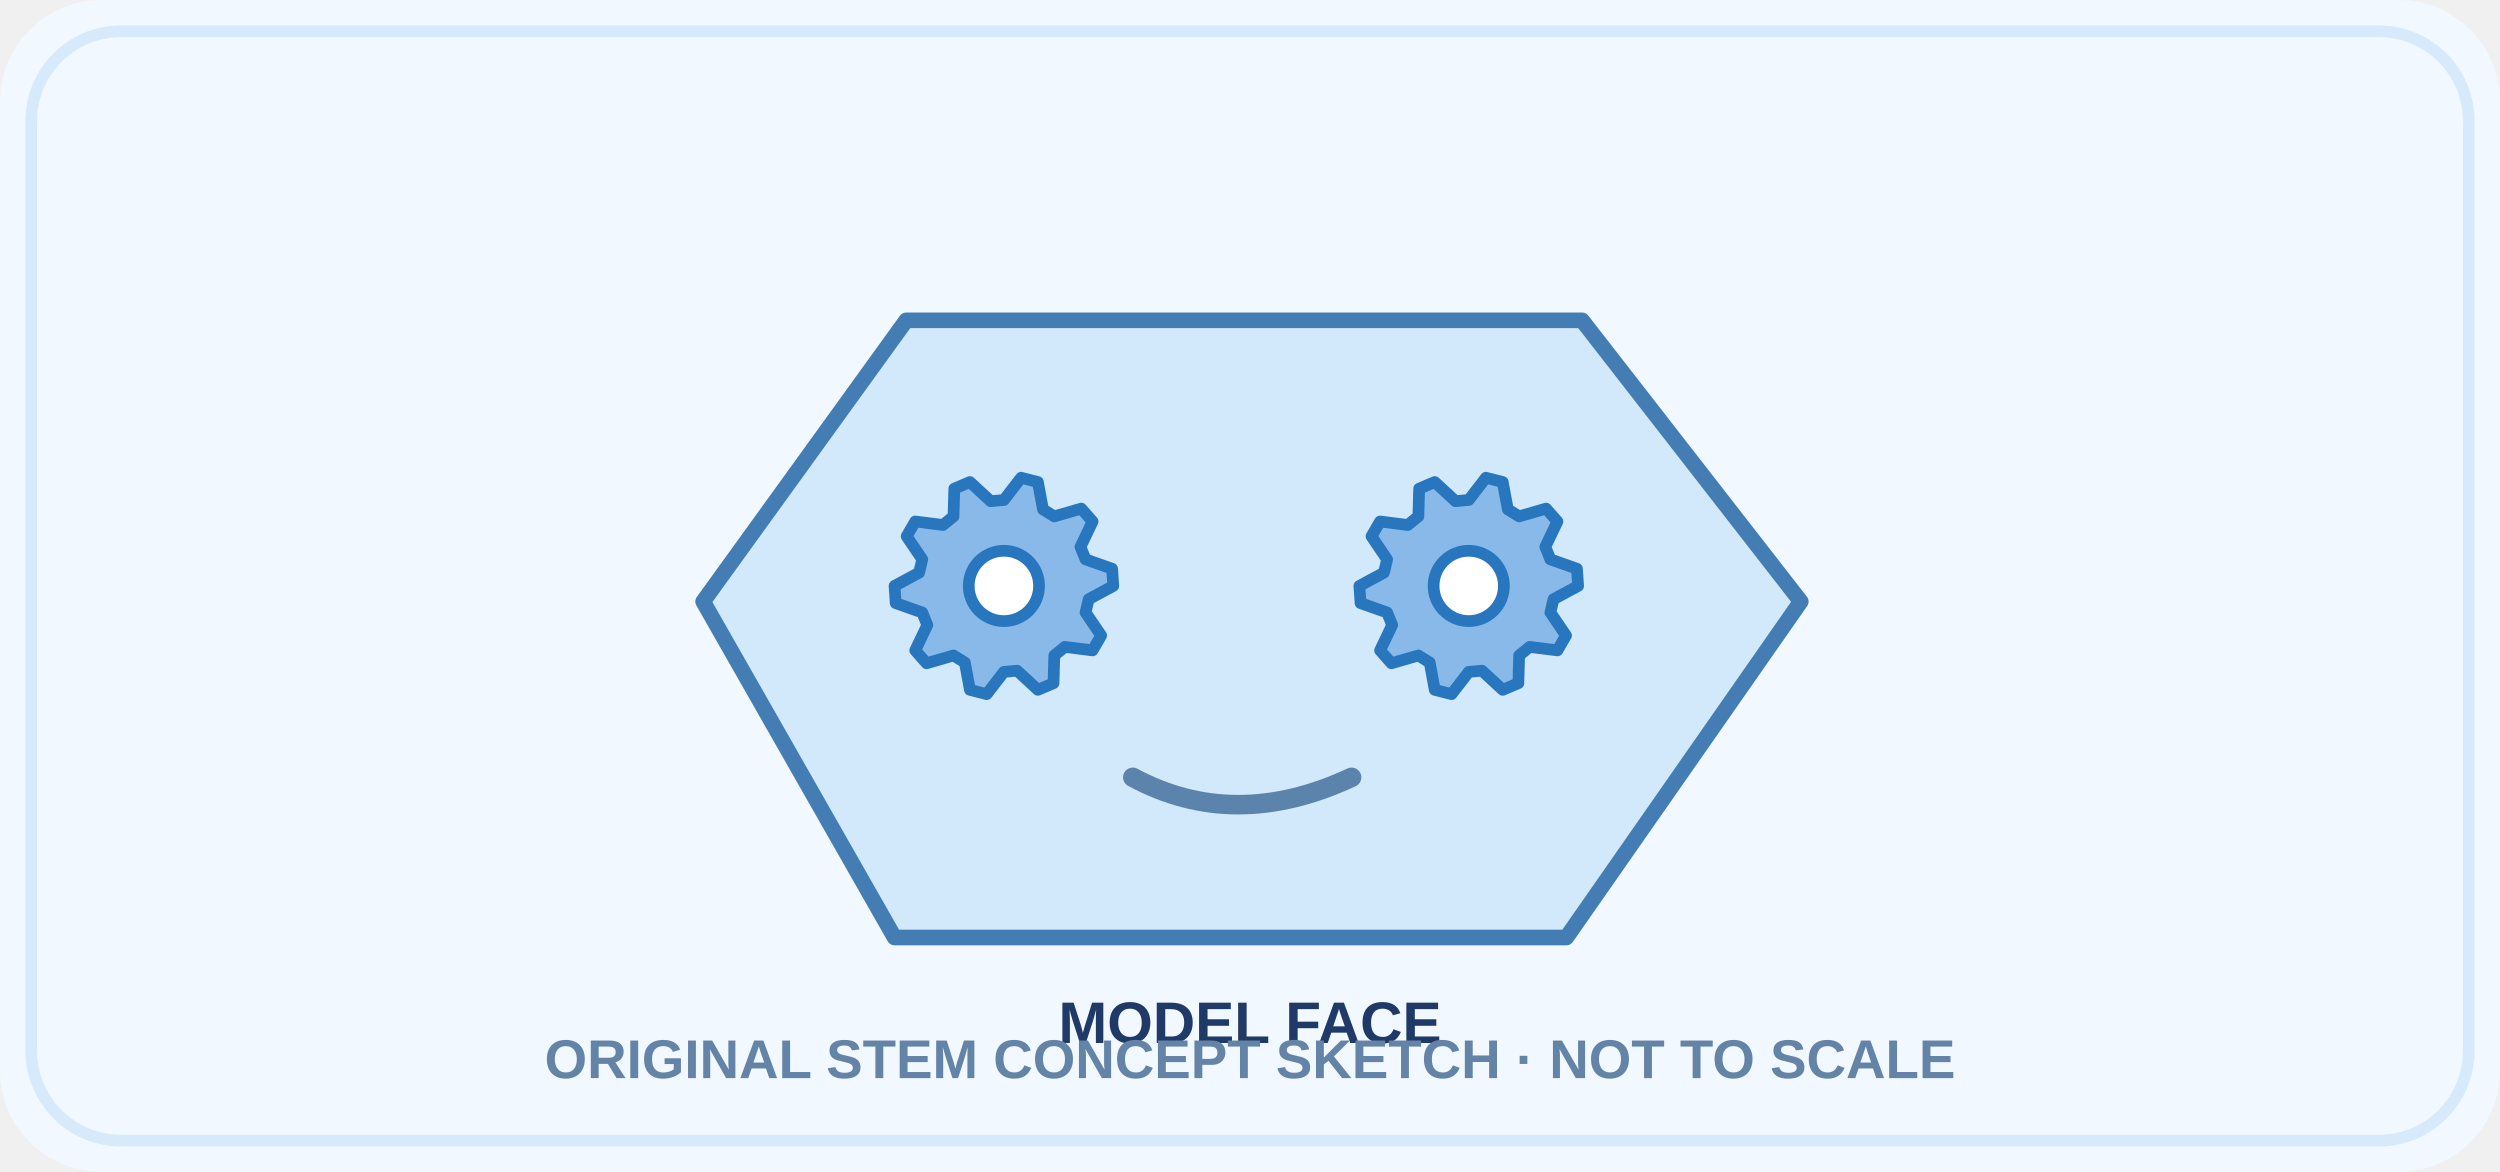
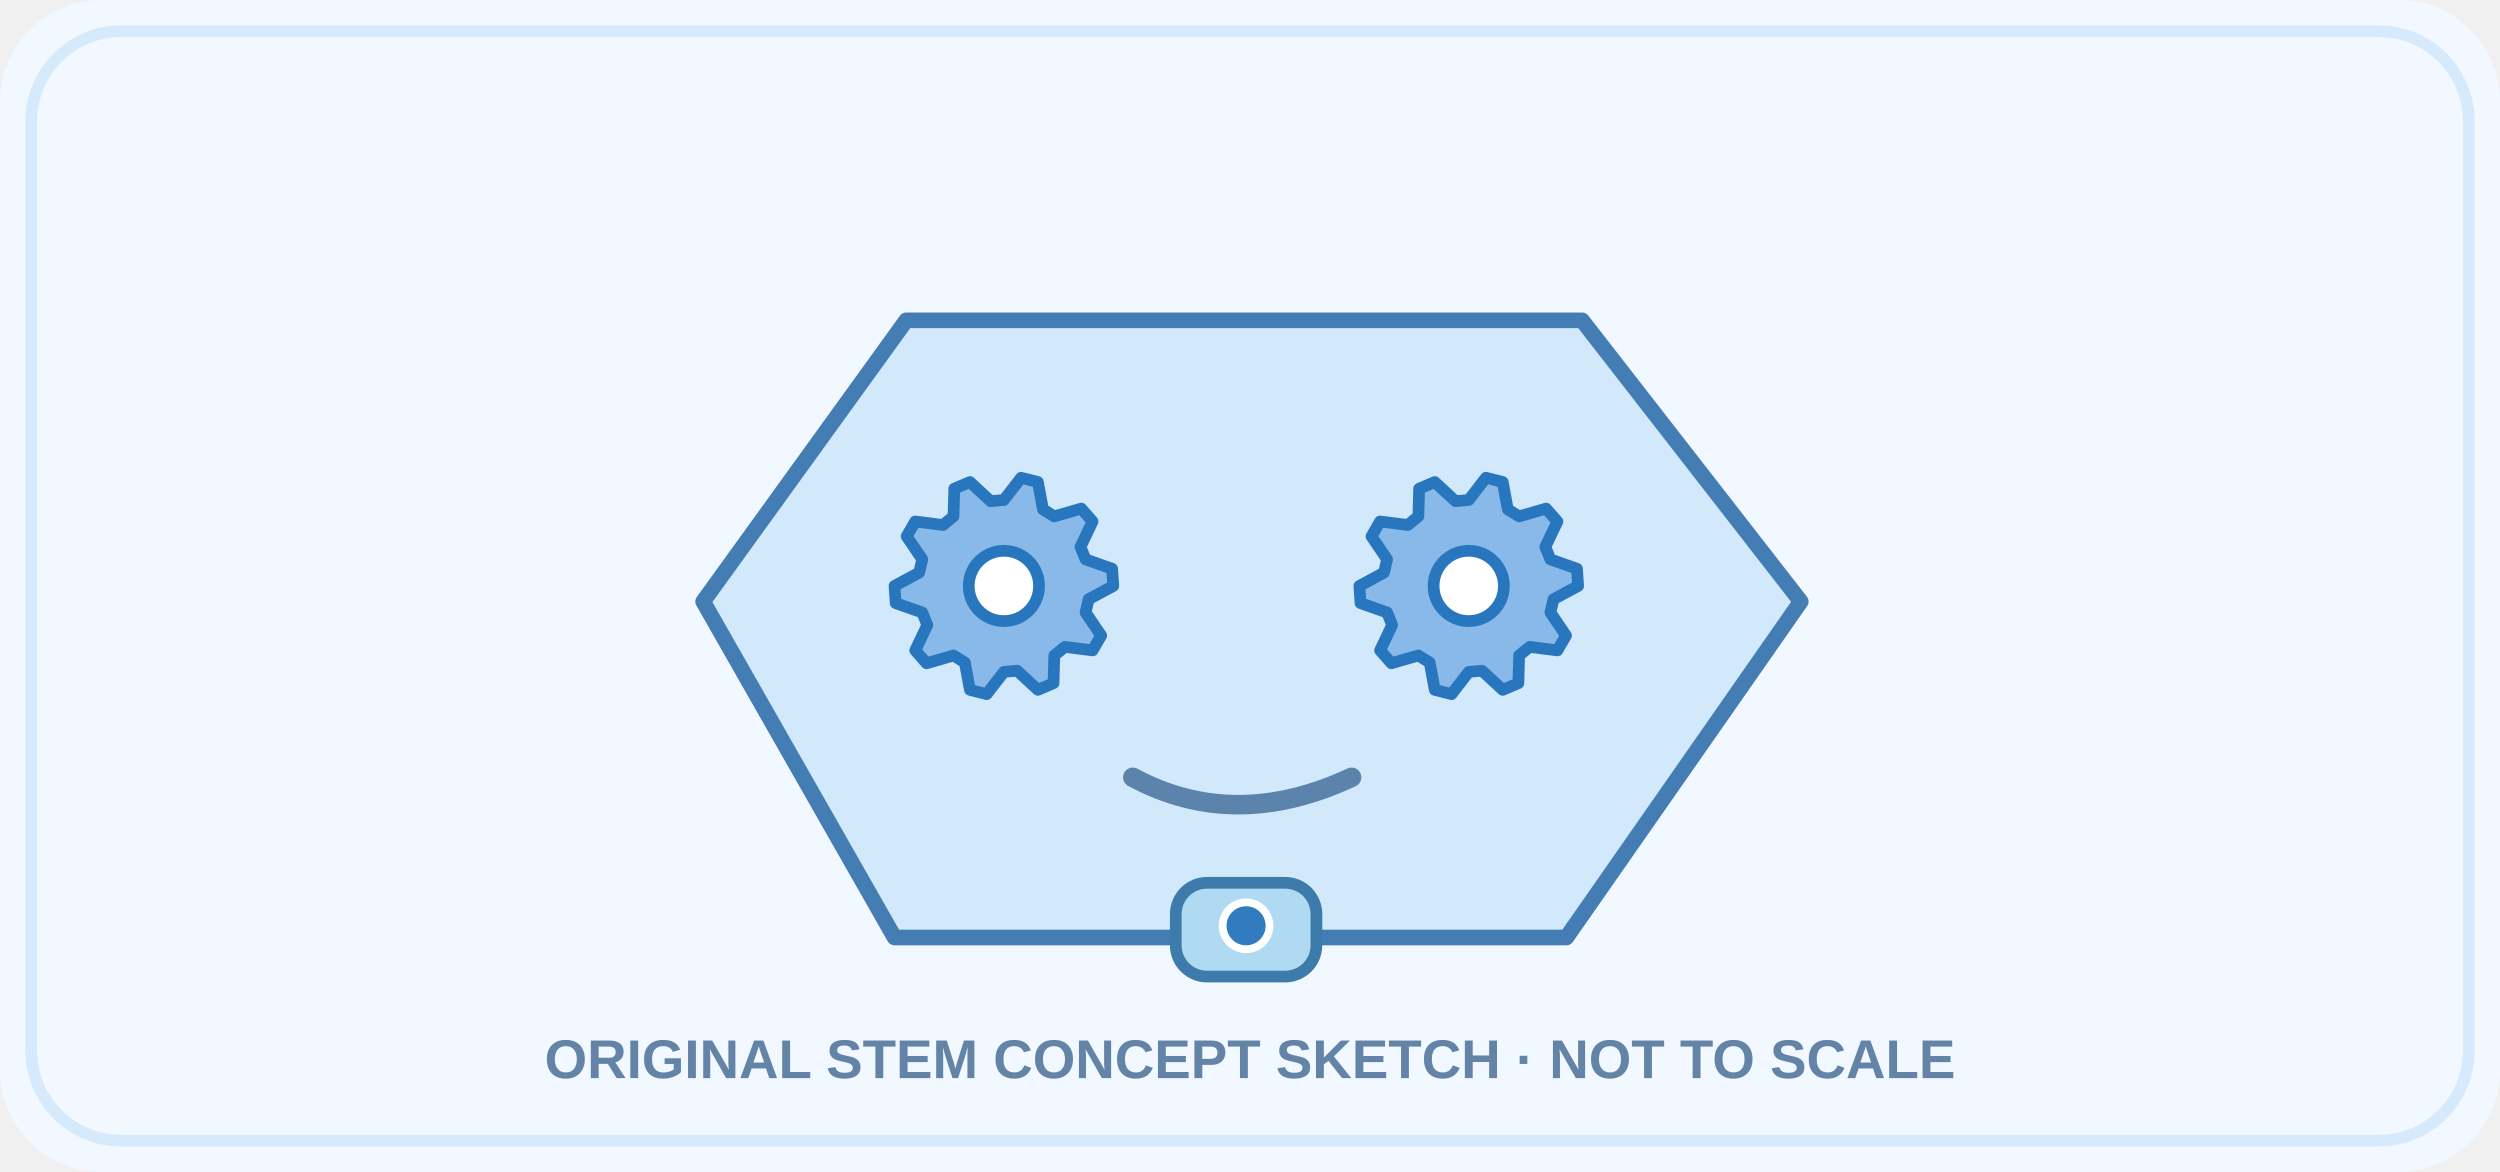
<svg xmlns="http://www.w3.org/2000/svg" viewBox="0 0 640 300" role="img" aria-label="Original instructional diagram for Mechanical Masks">
  <defs>
    <marker id="arrow-f3a635" markerWidth="9" markerHeight="9" refX="8" refY="4" orient="auto">
      <path d="M0 0 L8 4 L0 8Z" fill="#f3a635" />
    </marker>
  </defs>
  <rect width="640" height="300" rx="26" fill="#f1f8ff" />
  <rect x="8" y="8" width="624" height="284" rx="23" stroke="#d7eafb" stroke-width="3" fill="none" />
  <polygon points="232,82 405,82 461,154 401,240 229,240 180,154" fill="#d1e9fa" stroke="#437db4" stroke-width="4" stroke-linejoin="round" />
  <polygon points="285.0,150.0 278.7,153.4 277.9,156.8 281.9,162.7 279.7,166.5 272.6,165.6 269.9,167.8 269.7,174.9 265.7,176.6 260.4,171.7 257.0,172.0 252.6,177.7 248.3,176.6 247.0,169.6 244.1,167.8 237.2,169.8 234.3,166.5 237.4,160.0 236.1,156.8 229.3,154.4 229.0,150.0 235.3,146.6 236.1,143.2 232.1,137.3 234.3,133.5 241.4,134.4 244.1,132.2 244.3,125.1 248.3,123.4 253.6,128.3 257.0,128.0 261.4,122.3 265.7,123.4 267.0,130.4 269.9,132.2 276.8,130.2 279.7,133.5 276.6,140.0 277.9,143.2 284.7,145.6" fill="#88b9e8" stroke="#2876be" stroke-width="3" stroke-linejoin="round" />
  <circle cx="257" cy="150" r="9" fill="#fff" stroke="#2876be" stroke-width="3" />
  <polygon points="404.0,150.0 397.7,153.4 396.9,156.8 400.9,162.7 398.7,166.5 391.6,165.6 388.9,167.8 388.7,174.9 384.7,176.6 379.4,171.7 376.0,172.0 371.6,177.7 367.3,176.6 366.0,169.6 363.1,167.8 356.2,169.8 353.3,166.5 356.4,160.0 355.1,156.8 348.3,154.4 348.0,150.0 354.3,146.6 355.1,143.2 351.1,137.3 353.3,133.5 360.4,134.4 363.1,132.2 363.3,125.1 367.3,123.4 372.6,128.3 376.0,128.0 380.4,122.3 384.7,123.4 386.0,130.4 388.9,132.2 395.8,130.2 398.7,133.5 395.6,140.0 396.9,143.2 403.7,145.6" fill="#88b9e8" stroke="#2876be" stroke-width="3" stroke-linejoin="round" />
  <circle cx="376" cy="150" r="9" fill="#fff" stroke="#2876be" stroke-width="3" />
  <path d="M290 199 Q316 213 346 199" fill="none" stroke="#5b83ab" stroke-width="5" stroke-linecap="round" stroke-linejoin="round" />
-   <text x="320" y="267" font-family="Arial,Helvetica,sans-serif" font-size="15" fill="#203a68" font-weight="700" text-anchor="middle">MODEL FACE</text>
+   <rect x="301" y="226" width="36" height="24" rx="8" fill="#b0d9f2" stroke="#3d7bab" stroke-width="3" />
+   <circle cx="319" cy="237" r="6" fill="#307cbe" stroke="#fff" stroke-width="2" />
  <text x="320" y="276" font-family="Arial,Helvetica,sans-serif" font-size="14" fill="#6484a7" font-weight="600" text-anchor="middle">ORIGINAL STEM CONCEPT SKETCH · NOT TO SCALE</text>
</svg>
